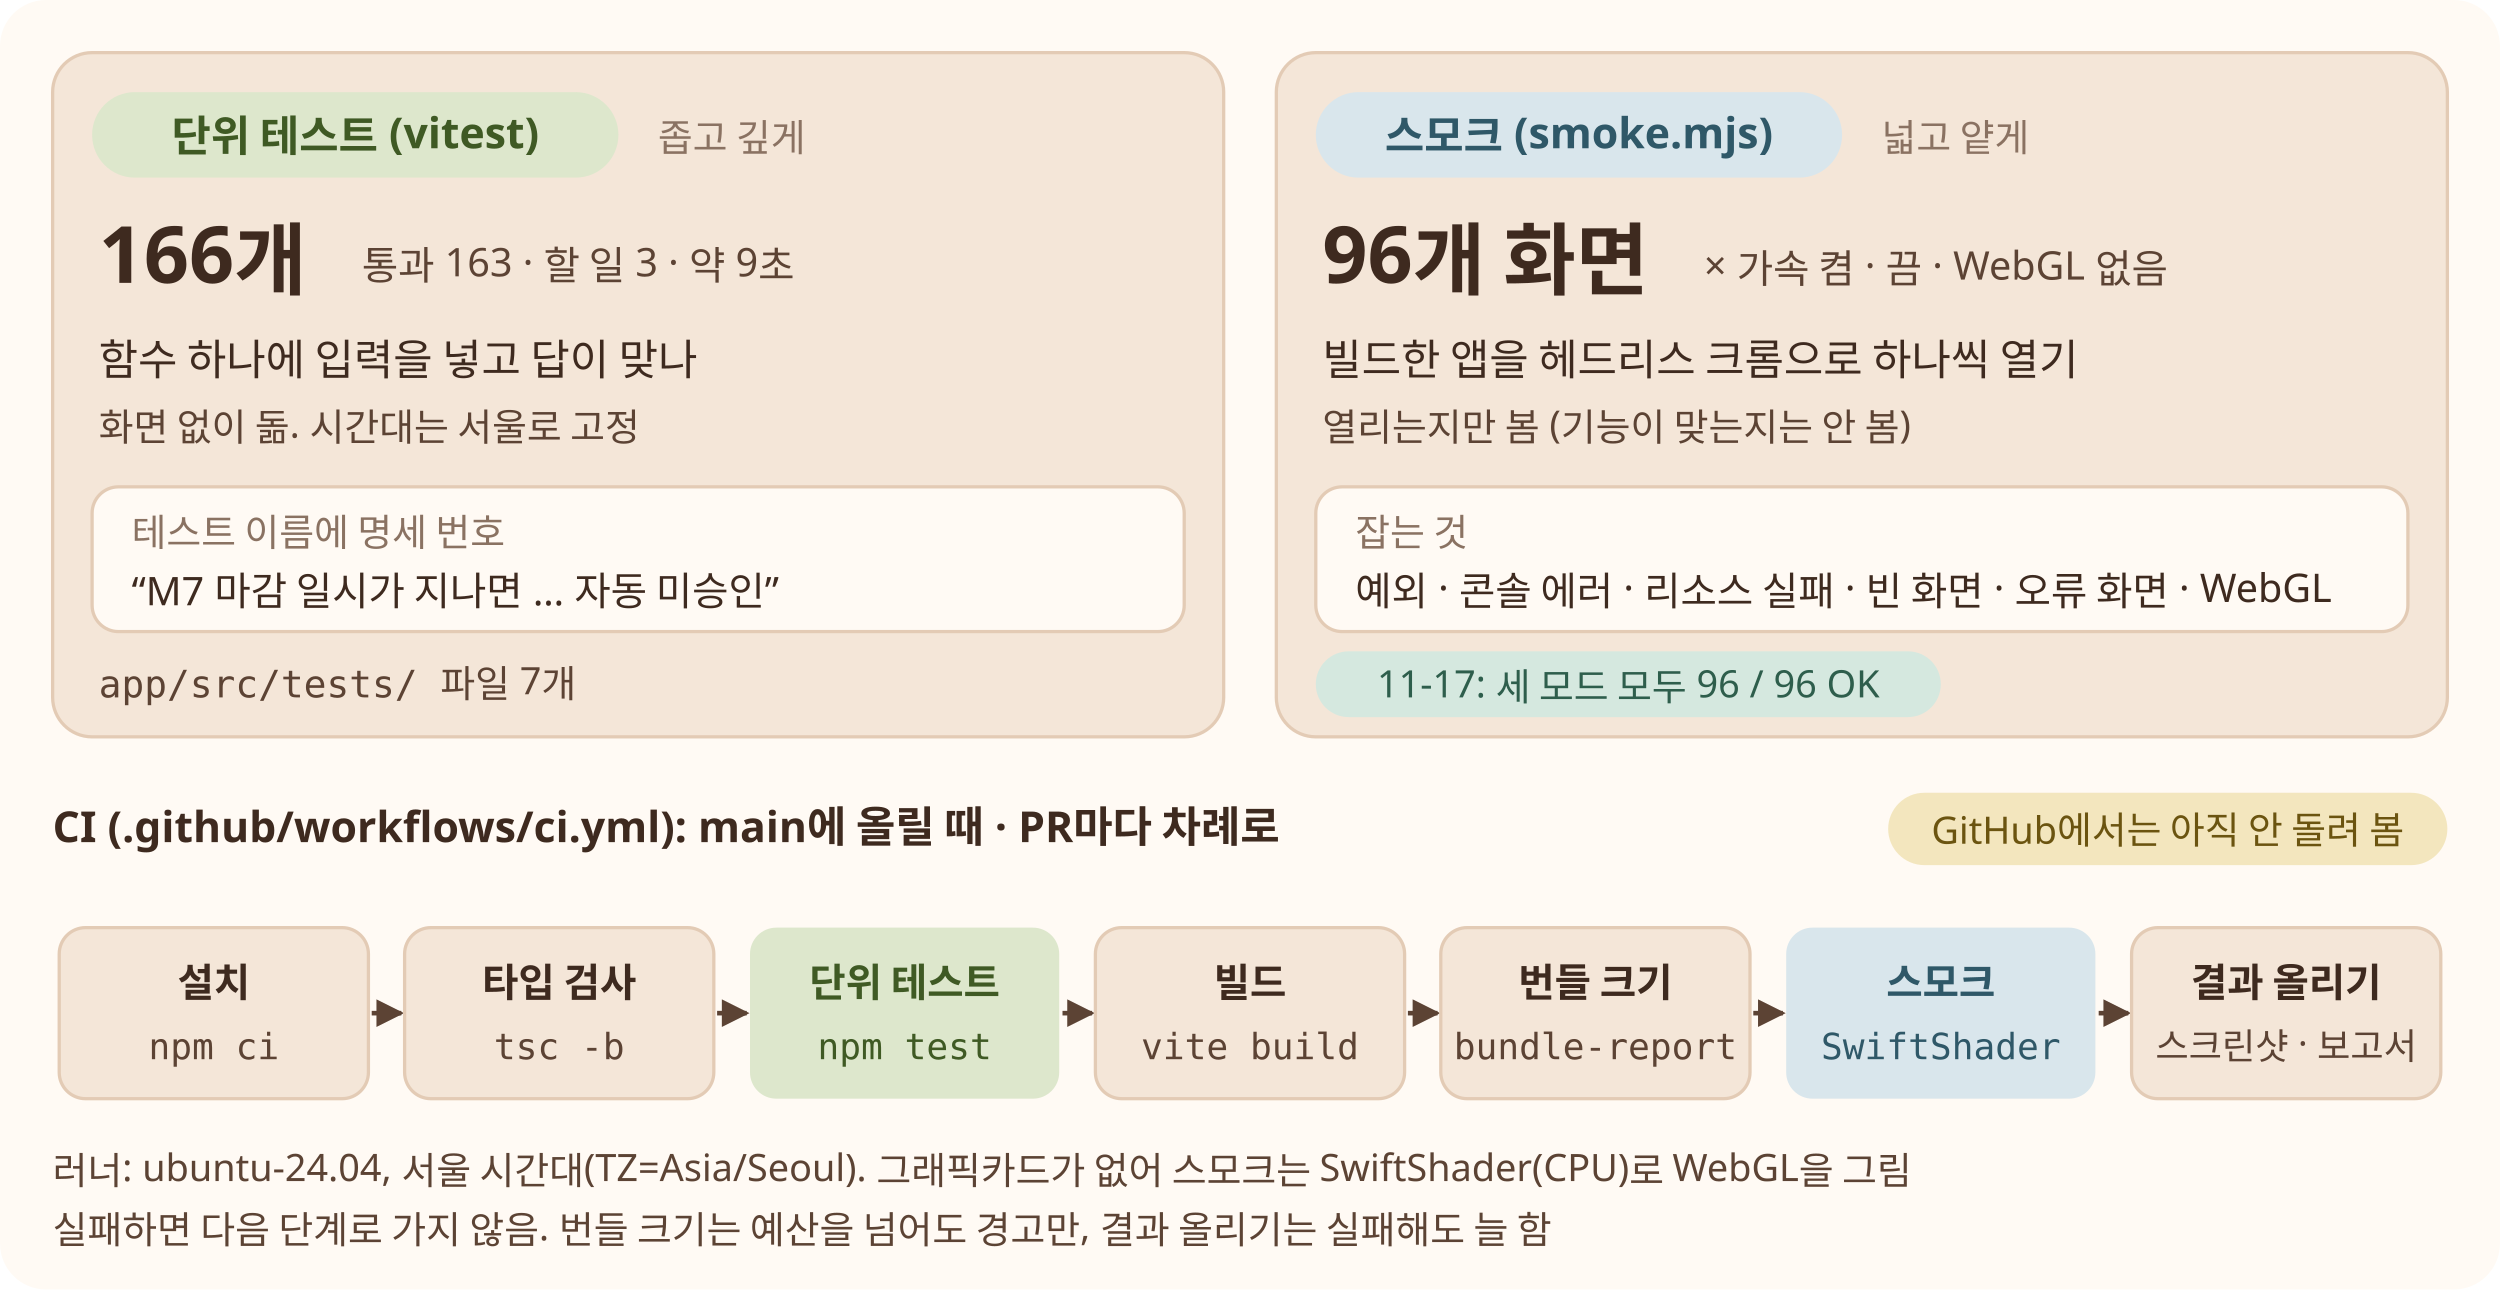
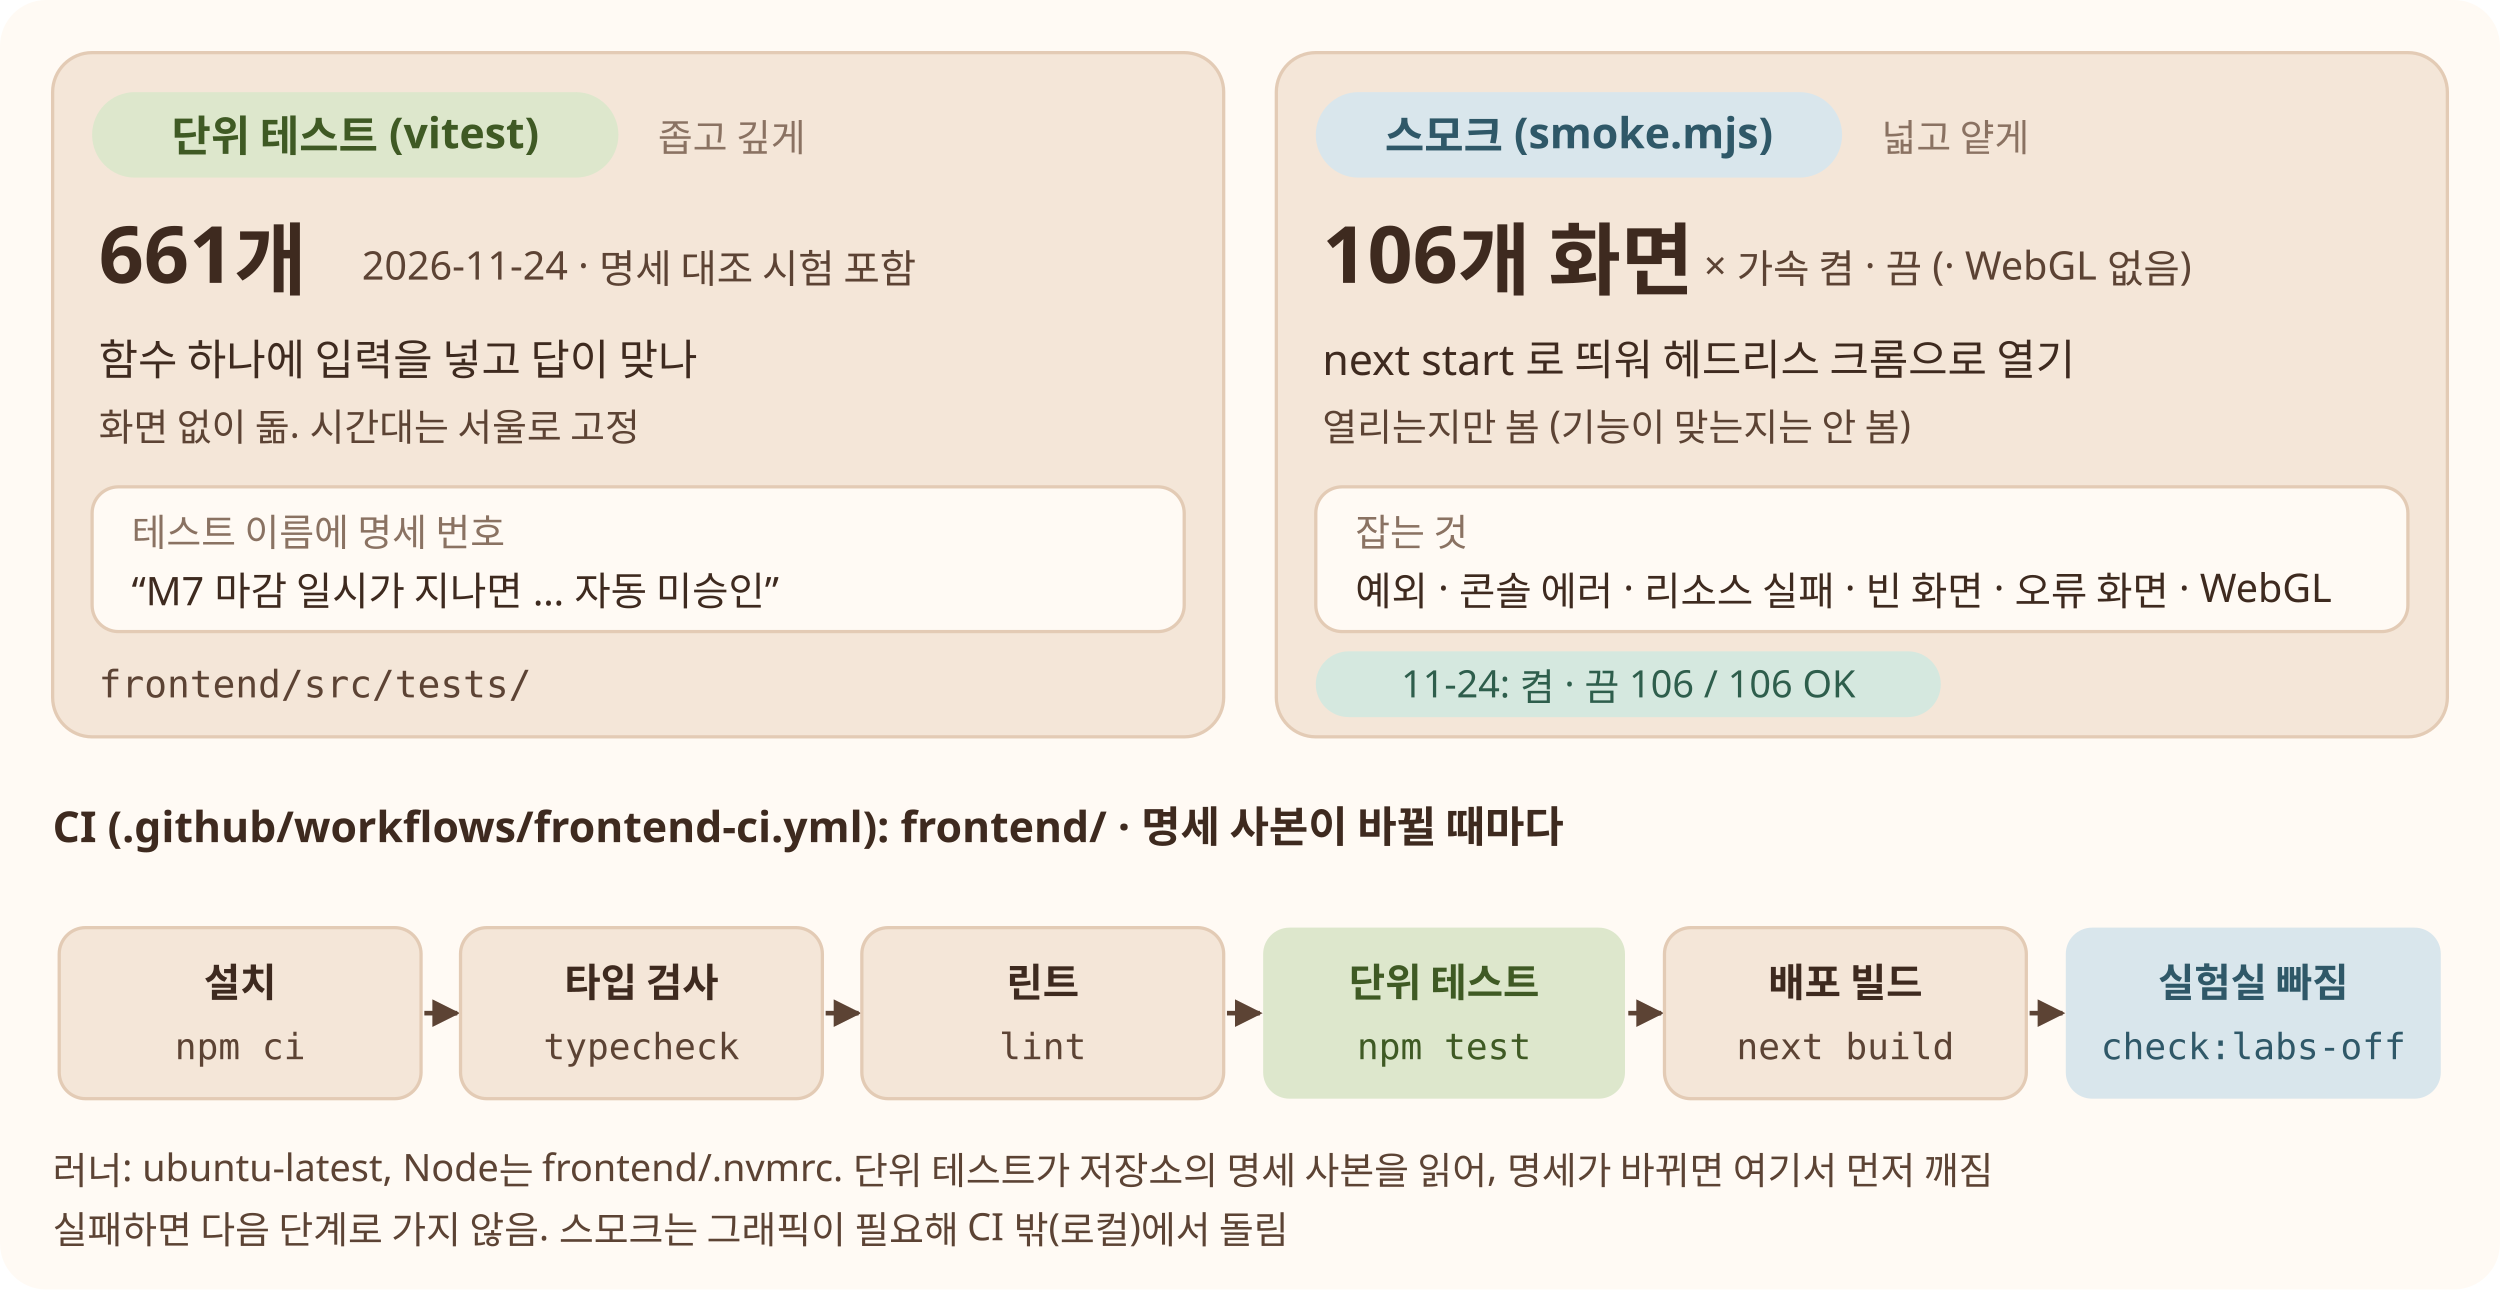
- <svg xmlns="http://www.w3.org/2000/svg" viewBox="0 0 760 392" width="760" height="392" role="img" aria-label="단위 테스트는 함수 하나를 좁고 깊게, 스모크는 96개 화면을 세 가지 그래픽 모드로 넓고 얕게 본다. CI는 올릴 때마다 설치부터 스모크까지 일곱 단계를 차례로 돈다" font-family="'Noto Sans KR','Malgun Gothic','Apple SD Gothic Neo',sans-serif" font-size="13" style="fill:var(--ink,#3e2a1f)">
+ <svg xmlns="http://www.w3.org/2000/svg" viewBox="0 0 760 392" width="760" height="392" role="img" aria-label="단위 테스트는 함수 하나를 좁고 깊게, 스모크는 106개 화면을 그래픽 모드별로 넓고 얕게 본다. CI는 frontend/가 바뀔 때마다 설치부터 실험실 빠짐 검사까지 여섯 단계를 차례로 돈다" font-family="'Noto Sans KR','Malgun Gothic','Apple SD Gothic Neo',sans-serif" font-size="13" style="fill:var(--ink,#3e2a1f)">
  <defs>
    <marker id="ah" viewBox="0 0 10 10" refX="9" refY="5" markerWidth="6" markerHeight="6" orient="auto-start-reverse">
      <path d="M0,0 L10,5 L0,10 z" style="fill:var(--ink-soft,#5c4334)" />
    </marker>
  </defs>
  <rect width="760" height="392" rx="14" style="fill:var(--fig-bg,#fffaf4)" />
  <rect x="16" y="16" width="356" height="208" rx="12" style="fill:var(--box,#f4e6d8);stroke:var(--box-line,#e3cbb5)" />
  <rect x="28" y="28" width="160" height="26" rx="13" style="fill:var(--chip-sage-bg,#dde7cc)" />
  <text x="108" y="46" text-anchor="middle" font-weight="700" style="fill:var(--chip-sage-fg,#3f5a24)">단위 테스트 (vitest)</text>
  <text x="200" y="46" font-size="11.5" style="fill:var(--ink-mute,#8a7262)">좁고 깊게</text>
-   <text x="30" y="86" font-size="24" font-weight="700">166개</text>
-   <text x="110" y="85" font-size="12" style="fill:var(--ink-soft,#5c4334)">통과 163 · 할 일 3 · 약 9초</text>
+   <text x="30" y="86" font-size="24" font-weight="700">661개</text>
+   <text x="110" y="85" font-size="12" style="fill:var(--ink-soft,#5c4334)">2026-11-24 · 명세 대조 시험 포함</text>
  <text x="30" y="114">함수 하나에 입력을 넣고 답이 맞나</text>
  <text x="30" y="134" font-size="11.5" style="fill:var(--ink-soft,#5c4334)">화면 없이 돎. 시간대는 서울로 고정</text>
  <rect x="28" y="148" width="332" height="44" rx="8" style="fill:var(--fig-bg,#fffaf4);stroke:var(--box-line,#e3cbb5)" />
  <text x="40" y="166" font-size="11.5" style="fill:var(--ink-mute,#8a7262)">테스트 이름에 명세 번호</text>
  <text x="40" y="184" font-size="12">“M7 마감 일시가 지나면 … 자동 미승인”</text>
-   <text x="30" y="212" font-size="11.5" font-family="'Nanum Gothic Coding','D2Coding',Consolas,monospace" style="fill:var(--ink-soft,#5c4334)">app/src/tests/ <tspan font-family="'Noto Sans KR','Malgun Gothic',sans-serif">파일 7개</tspan>
-   </text>
+   <text x="30" y="212" font-size="11.5" font-family="'Nanum Gothic Coding','D2Coding',Consolas,monospace" style="fill:var(--ink-soft,#5c4334)">frontend/src/tests/</text>
  <rect x="388" y="16" width="356" height="208" rx="12" style="fill:var(--box,#f4e6d8);stroke:var(--box-line,#e3cbb5)" />
  <rect x="400" y="28" width="160" height="26" rx="13" style="fill:var(--chip-sky-bg,#d9e6ec)" />
  <text x="480" y="46" text-anchor="middle" font-weight="700" style="fill:var(--chip-sky-fg,#2f5868)">스모크 (smoke.mjs)</text>
  <text x="572" y="46" font-size="11.5" style="fill:var(--ink-mute,#8a7262)">넓고 얕게</text>
-   <text x="402" y="86" font-size="24" font-weight="700">96개 화면</text>
-   <text x="518" y="85" font-size="12" style="fill:var(--ink-soft,#5c4334)">× 가속 켬 · 끔 · WebGL 없음</text>
-   <text x="402" y="114">빌드한 앱을 헤드리스 크롬으로 하나씩 열기</text>
+   <text x="402" y="86" font-size="24" font-weight="700">106개 화면</text>
+   <text x="518" y="85" font-size="12" style="fill:var(--ink-soft,#5c4334)">× 가속 켬 · 끔 (· WebGL 없음)</text>
+   <text x="402" y="114">next start 로 띄워 헤드리스 크롬으로 열기</text>
  <text x="402" y="134" font-size="11.5" style="fill:var(--ink-soft,#5c4334)">열리는지만 봄 (기능이 맞는지는 안 봄)</text>
  <rect x="400" y="148" width="332" height="44" rx="8" style="fill:var(--fig-bg,#fffaf4);stroke:var(--box-line,#e3cbb5)" />
  <text x="412" y="166" font-size="11.5" style="fill:var(--ink-mute,#8a7262)">잡는 것</text>
  <text x="412" y="184" font-size="12">예외 · 콘솔 에러 · 리소스 실패 · 빈 화면 · 오류 화면 · WebGL</text>
  <rect x="400" y="198" width="190" height="20" rx="10" style="fill:var(--chip-mint-bg,#d5e8df)" />
-   <text x="495" y="212" text-anchor="middle" font-size="11.5" style="fill:var(--chip-mint-fg,#2e5e4c)">11-17: 세 모드 모두 96 / 96 OK</text>
-   <text x="16" y="256" font-weight="700">CI (.github/workflows/ci.yml): main에 올릴 때 · PR마다 차례로</text>
-   <rect x="574" y="241" width="170" height="22" rx="11" style="fill:var(--chip-butter-bg,#f3e6be)" />
-   <text x="659" y="256.5" text-anchor="middle" font-size="11.5" style="fill:var(--chip-butter-fg,#6b5410)">GitHub에서는 아직 안 돌려 봄</text>
+   <text x="495" y="212" text-anchor="middle" font-size="11.5" style="fill:var(--chip-mint-fg,#2e5e4c)">11-24: 켬 · 끔 106 / 106 OK</text>
+   <text x="16" y="256" font-weight="700">CI (.github/workflows/frontend-ci.yml): frontend/ · 명세 사본이 바뀔 때마다</text>
  <g font-size="12" text-anchor="middle">
-     <rect x="18" y="282" width="94" height="52" rx="8" style="fill:var(--box,#f4e6d8);stroke:var(--box-line,#e3cbb5)" />
-     <text x="65" y="303" font-weight="700">설치</text>
-     <text x="65" y="322" font-size="11" font-family="'Nanum Gothic Coding','D2Coding',Consolas,monospace" style="fill:var(--ink-soft,#5c4334)">npm ci</text>
-     <line x1="113" y1="308" x2="122" y2="308" style="stroke:var(--ink-soft,#5c4334)" stroke-width="1.4" marker-end="url(#ah)" />
-     <rect x="123" y="282" width="94" height="52" rx="8" style="fill:var(--box,#f4e6d8);stroke:var(--box-line,#e3cbb5)" />
-     <text x="170" y="303" font-weight="700">타입 검사</text>
-     <text x="170" y="322" font-size="11" font-family="'Nanum Gothic Coding','D2Coding',Consolas,monospace" style="fill:var(--ink-soft,#5c4334)">tsc -b</text>
-     <line x1="218" y1="308" x2="227" y2="308" style="stroke:var(--ink-soft,#5c4334)" stroke-width="1.4" marker-end="url(#ah)" />
-     <rect x="228" y="282" width="94" height="52" rx="8" style="fill:var(--chip-sage-bg,#dde7cc)" />
-     <text x="275" y="303" font-weight="700" style="fill:var(--chip-sage-fg,#3f5a24)">단위 테스트</text>
-     <text x="275" y="322" font-size="11" font-family="'Nanum Gothic Coding','D2Coding',Consolas,monospace" style="fill:var(--chip-sage-fg,#3f5a24)">npm test</text>
-     <line x1="323" y1="308" x2="332" y2="308" style="stroke:var(--ink-soft,#5c4334)" stroke-width="1.4" marker-end="url(#ah)" />
-     <rect x="333" y="282" width="94" height="52" rx="8" style="fill:var(--box,#f4e6d8);stroke:var(--box-line,#e3cbb5)" />
-     <text x="380" y="303" font-weight="700">빌드</text>
-     <text x="380" y="322" font-size="11" font-family="'Nanum Gothic Coding','D2Coding',Consolas,monospace" style="fill:var(--ink-soft,#5c4334)">vite build</text>
-     <line x1="428" y1="308" x2="437" y2="308" style="stroke:var(--ink-soft,#5c4334)" stroke-width="1.4" marker-end="url(#ah)" />
-     <rect x="438" y="282" width="94" height="52" rx="8" style="fill:var(--box,#f4e6d8);stroke:var(--box-line,#e3cbb5)" />
-     <text x="485" y="303" font-weight="700">번들 크기</text>
-     <text x="485" y="322" font-size="11" font-family="'Nanum Gothic Coding','D2Coding',Consolas,monospace" style="fill:var(--ink-soft,#5c4334)">bundle-report</text>
-     <line x1="533" y1="308" x2="542" y2="308" style="stroke:var(--ink-soft,#5c4334)" stroke-width="1.4" marker-end="url(#ah)" />
-     <rect x="543" y="282" width="94" height="52" rx="8" style="fill:var(--chip-sky-bg,#d9e6ec)" />
-     <text x="590" y="303" font-weight="700" style="fill:var(--chip-sky-fg,#2f5868)">스모크</text>
-     <text x="590" y="322" font-size="11" font-family="'Nanum Gothic Coding','D2Coding',Consolas,monospace" style="fill:var(--chip-sky-fg,#2f5868)">SwiftShader</text>
-     <line x1="638" y1="308" x2="647" y2="308" style="stroke:var(--ink-soft,#5c4334)" stroke-width="1.4" marker-end="url(#ah)" />
-     <rect x="648" y="282" width="94" height="52" rx="8" style="fill:var(--box,#f4e6d8);stroke:var(--box-line,#e3cbb5)" />
-     <text x="695" y="303" font-weight="700">결과 올리기</text>
-     <text x="695" y="322" font-size="11" style="fill:var(--ink-soft,#5c4334)">스크린샷 · 보고서</text>
+     <rect x="18" y="282" width="110" height="52" rx="8" style="fill:var(--box,#f4e6d8);stroke:var(--box-line,#e3cbb5)" />
+     <text x="73" y="303" font-weight="700">설치</text>
+     <text x="73" y="322" font-size="11" font-family="'Nanum Gothic Coding','D2Coding',Consolas,monospace" style="fill:var(--ink-soft,#5c4334)">npm ci</text>
+     <line x1="129" y1="308" x2="139" y2="308" style="stroke:var(--ink-soft,#5c4334)" stroke-width="1.4" marker-end="url(#ah)" />
+     <rect x="140" y="282" width="110" height="52" rx="8" style="fill:var(--box,#f4e6d8);stroke:var(--box-line,#e3cbb5)" />
+     <text x="195" y="303" font-weight="700">타입 검사</text>
+     <text x="195" y="322" font-size="11" font-family="'Nanum Gothic Coding','D2Coding',Consolas,monospace" style="fill:var(--ink-soft,#5c4334)">typecheck</text>
+     <line x1="251" y1="308" x2="261" y2="308" style="stroke:var(--ink-soft,#5c4334)" stroke-width="1.4" marker-end="url(#ah)" />
+     <rect x="262" y="282" width="110" height="52" rx="8" style="fill:var(--box,#f4e6d8);stroke:var(--box-line,#e3cbb5)" />
+     <text x="317" y="303" font-weight="700">린트</text>
+     <text x="317" y="322" font-size="11" font-family="'Nanum Gothic Coding','D2Coding',Consolas,monospace" style="fill:var(--ink-soft,#5c4334)">lint</text>
+     <line x1="373" y1="308" x2="383" y2="308" style="stroke:var(--ink-soft,#5c4334)" stroke-width="1.4" marker-end="url(#ah)" />
+     <rect x="384" y="282" width="110" height="52" rx="8" style="fill:var(--chip-sage-bg,#dde7cc)" />
+     <text x="439" y="303" font-weight="700" style="fill:var(--chip-sage-fg,#3f5a24)">단위 테스트</text>
+     <text x="439" y="322" font-size="11" font-family="'Nanum Gothic Coding','D2Coding',Consolas,monospace" style="fill:var(--chip-sage-fg,#3f5a24)">npm test</text>
+     <line x1="495" y1="308" x2="505" y2="308" style="stroke:var(--ink-soft,#5c4334)" stroke-width="1.4" marker-end="url(#ah)" />
+     <rect x="506" y="282" width="110" height="52" rx="8" style="fill:var(--box,#f4e6d8);stroke:var(--box-line,#e3cbb5)" />
+     <text x="561" y="303" font-weight="700">배포 빌드</text>
+     <text x="561" y="322" font-size="11" font-family="'Nanum Gothic Coding','D2Coding',Consolas,monospace" style="fill:var(--ink-soft,#5c4334)">next build</text>
+     <line x1="617" y1="308" x2="627" y2="308" style="stroke:var(--ink-soft,#5c4334)" stroke-width="1.4" marker-end="url(#ah)" />
+     <rect x="628" y="282" width="114" height="52" rx="8" style="fill:var(--chip-sky-bg,#d9e6ec)" />
+     <text x="685" y="303" font-weight="700" style="fill:var(--chip-sky-fg,#2f5868)">실험실 빠짐</text>
+     <text x="685" y="322" font-size="11" font-family="'Nanum Gothic Coding','D2Coding',Consolas,monospace" style="fill:var(--chip-sky-fg,#2f5868)">check:labs-off</text>
  </g>
-   <text x="16" y="360" font-size="11.5" style="fill:var(--ink-soft,#5c4334)">러너: ubuntu-24.04, 서울 시간대(TZ=Asia/Seoul). 그래픽카드가 없어 스모크는 SwiftShader(CPU)로 WebGL을 그림</text>
-   <text x="16" y="378" font-size="11.5" style="fill:var(--ink-soft,#5c4334)">실패하면 다음 단계로 가지 않음. 번들 크기는 예산을 넘어도 경고만, 결과 올리기는 실패해도 늘 함</text>
+   <text x="16" y="360" font-size="11.5" style="fill:var(--ink-soft,#5c4334)">러너: ubuntu-latest, Node는 frontend/.nvmrc. 단위 테스트가 저장소의 명세 사본을 읽어, 명세가 바뀌면 여기서 먼저 깨짐</text>
+   <text x="16" y="378" font-size="11.5" style="fill:var(--ink-soft,#5c4334)">실패하면 다음 단계로 가지 않음. 스모크는 그래픽이 필요해 CI 밖(로컬)에서 돌림</text>
</svg>
